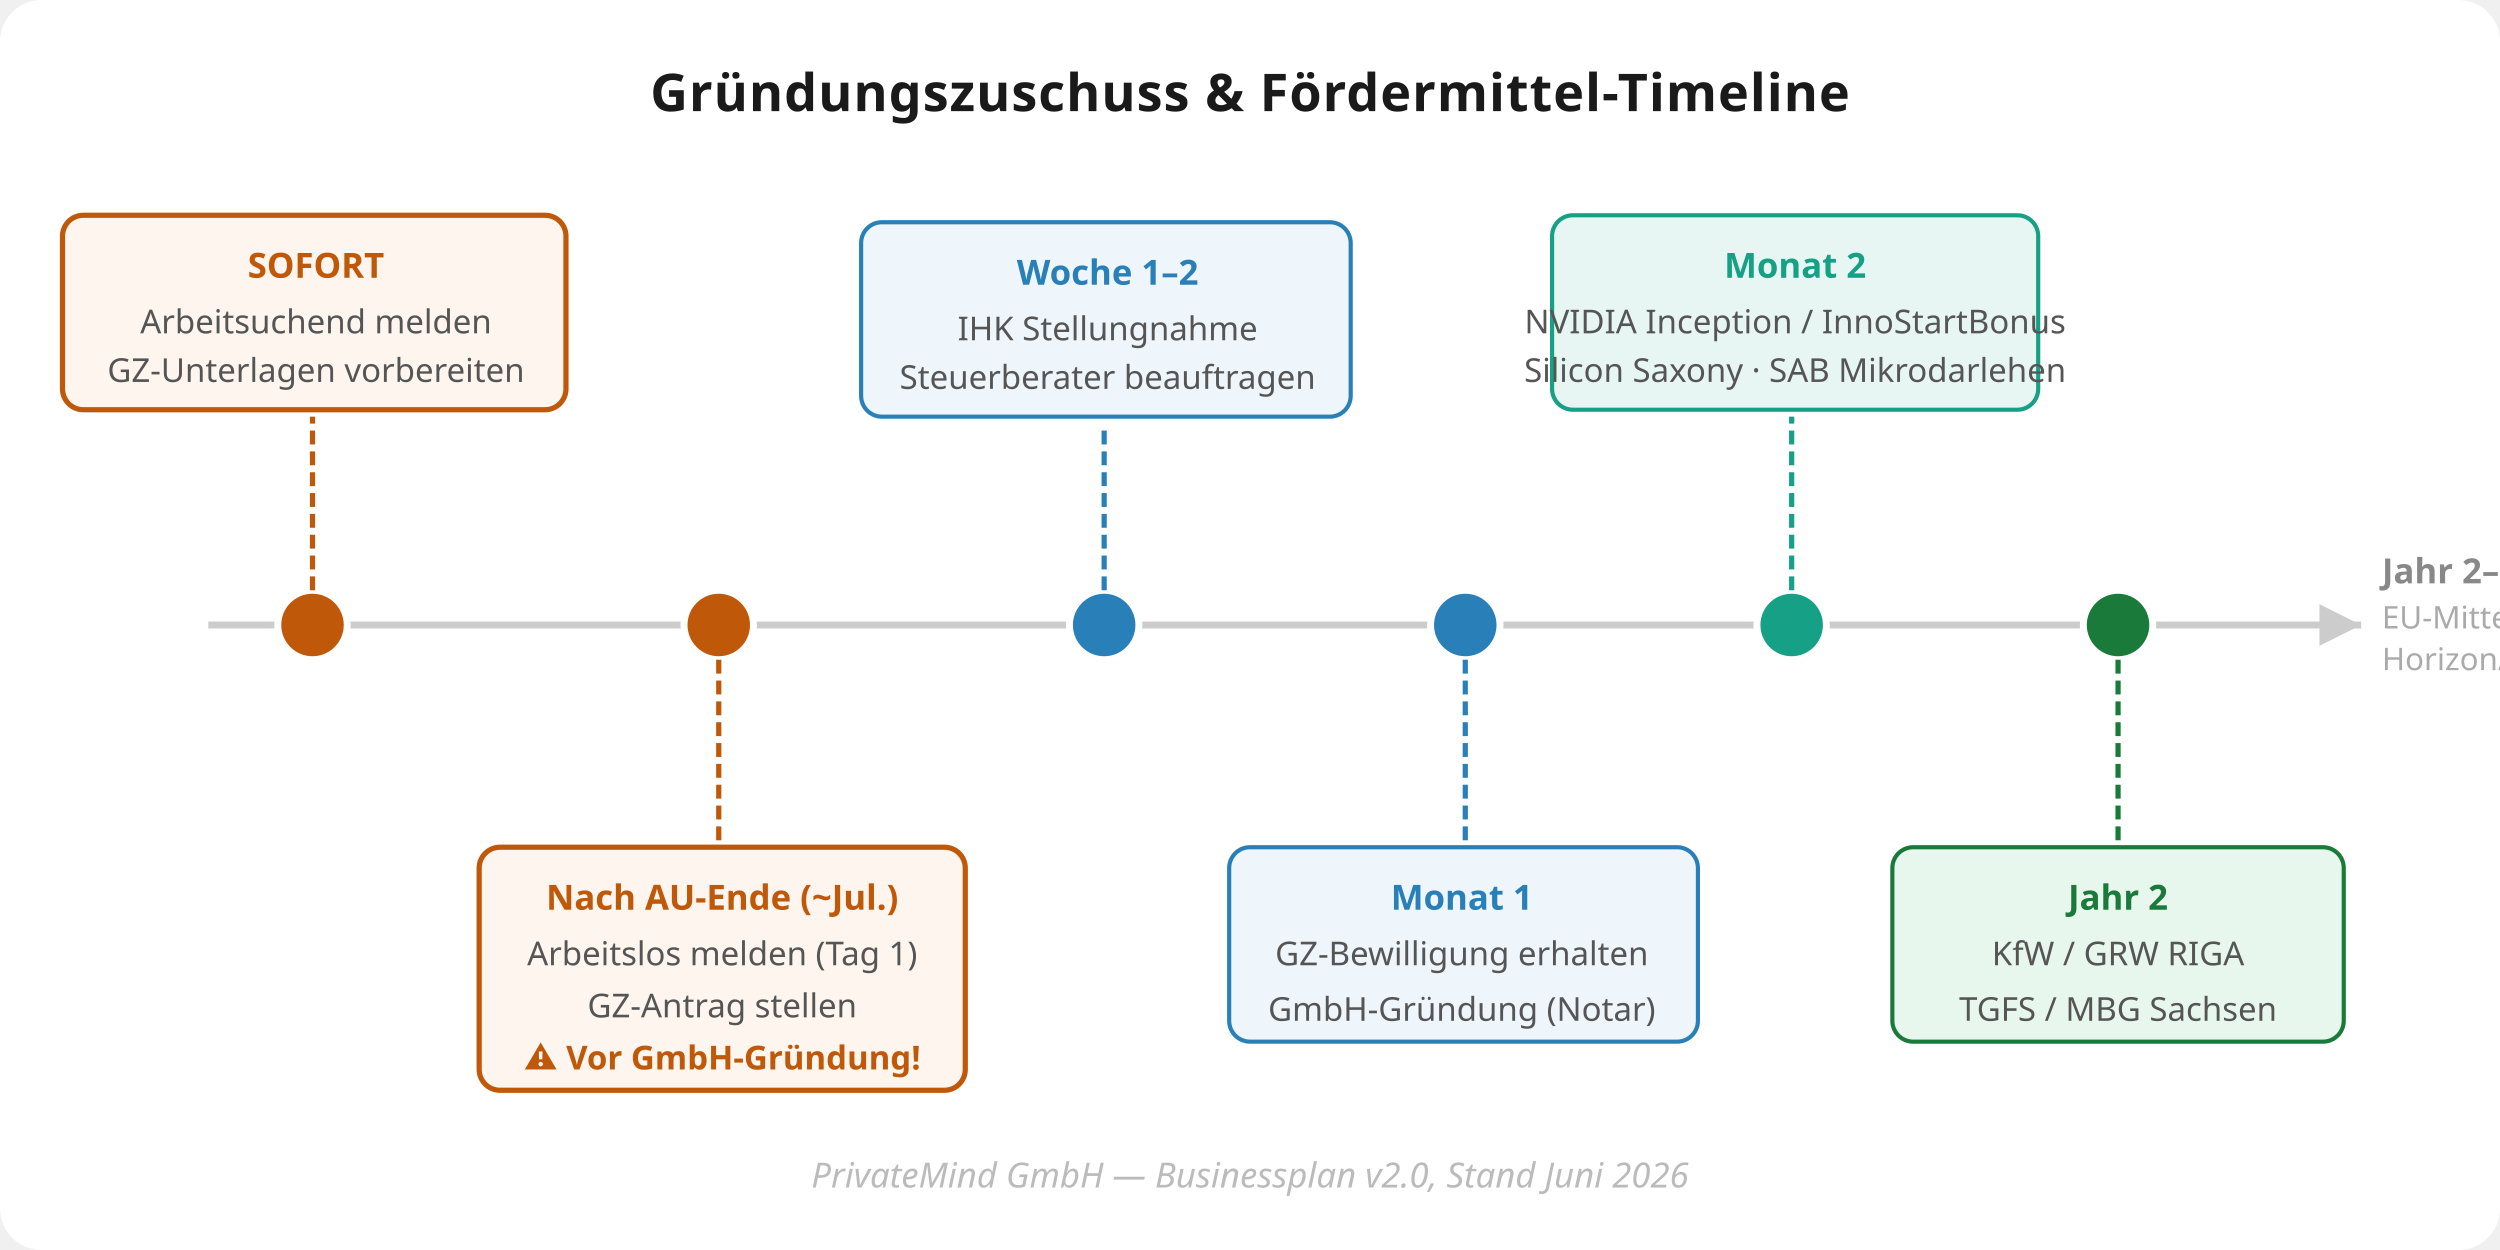
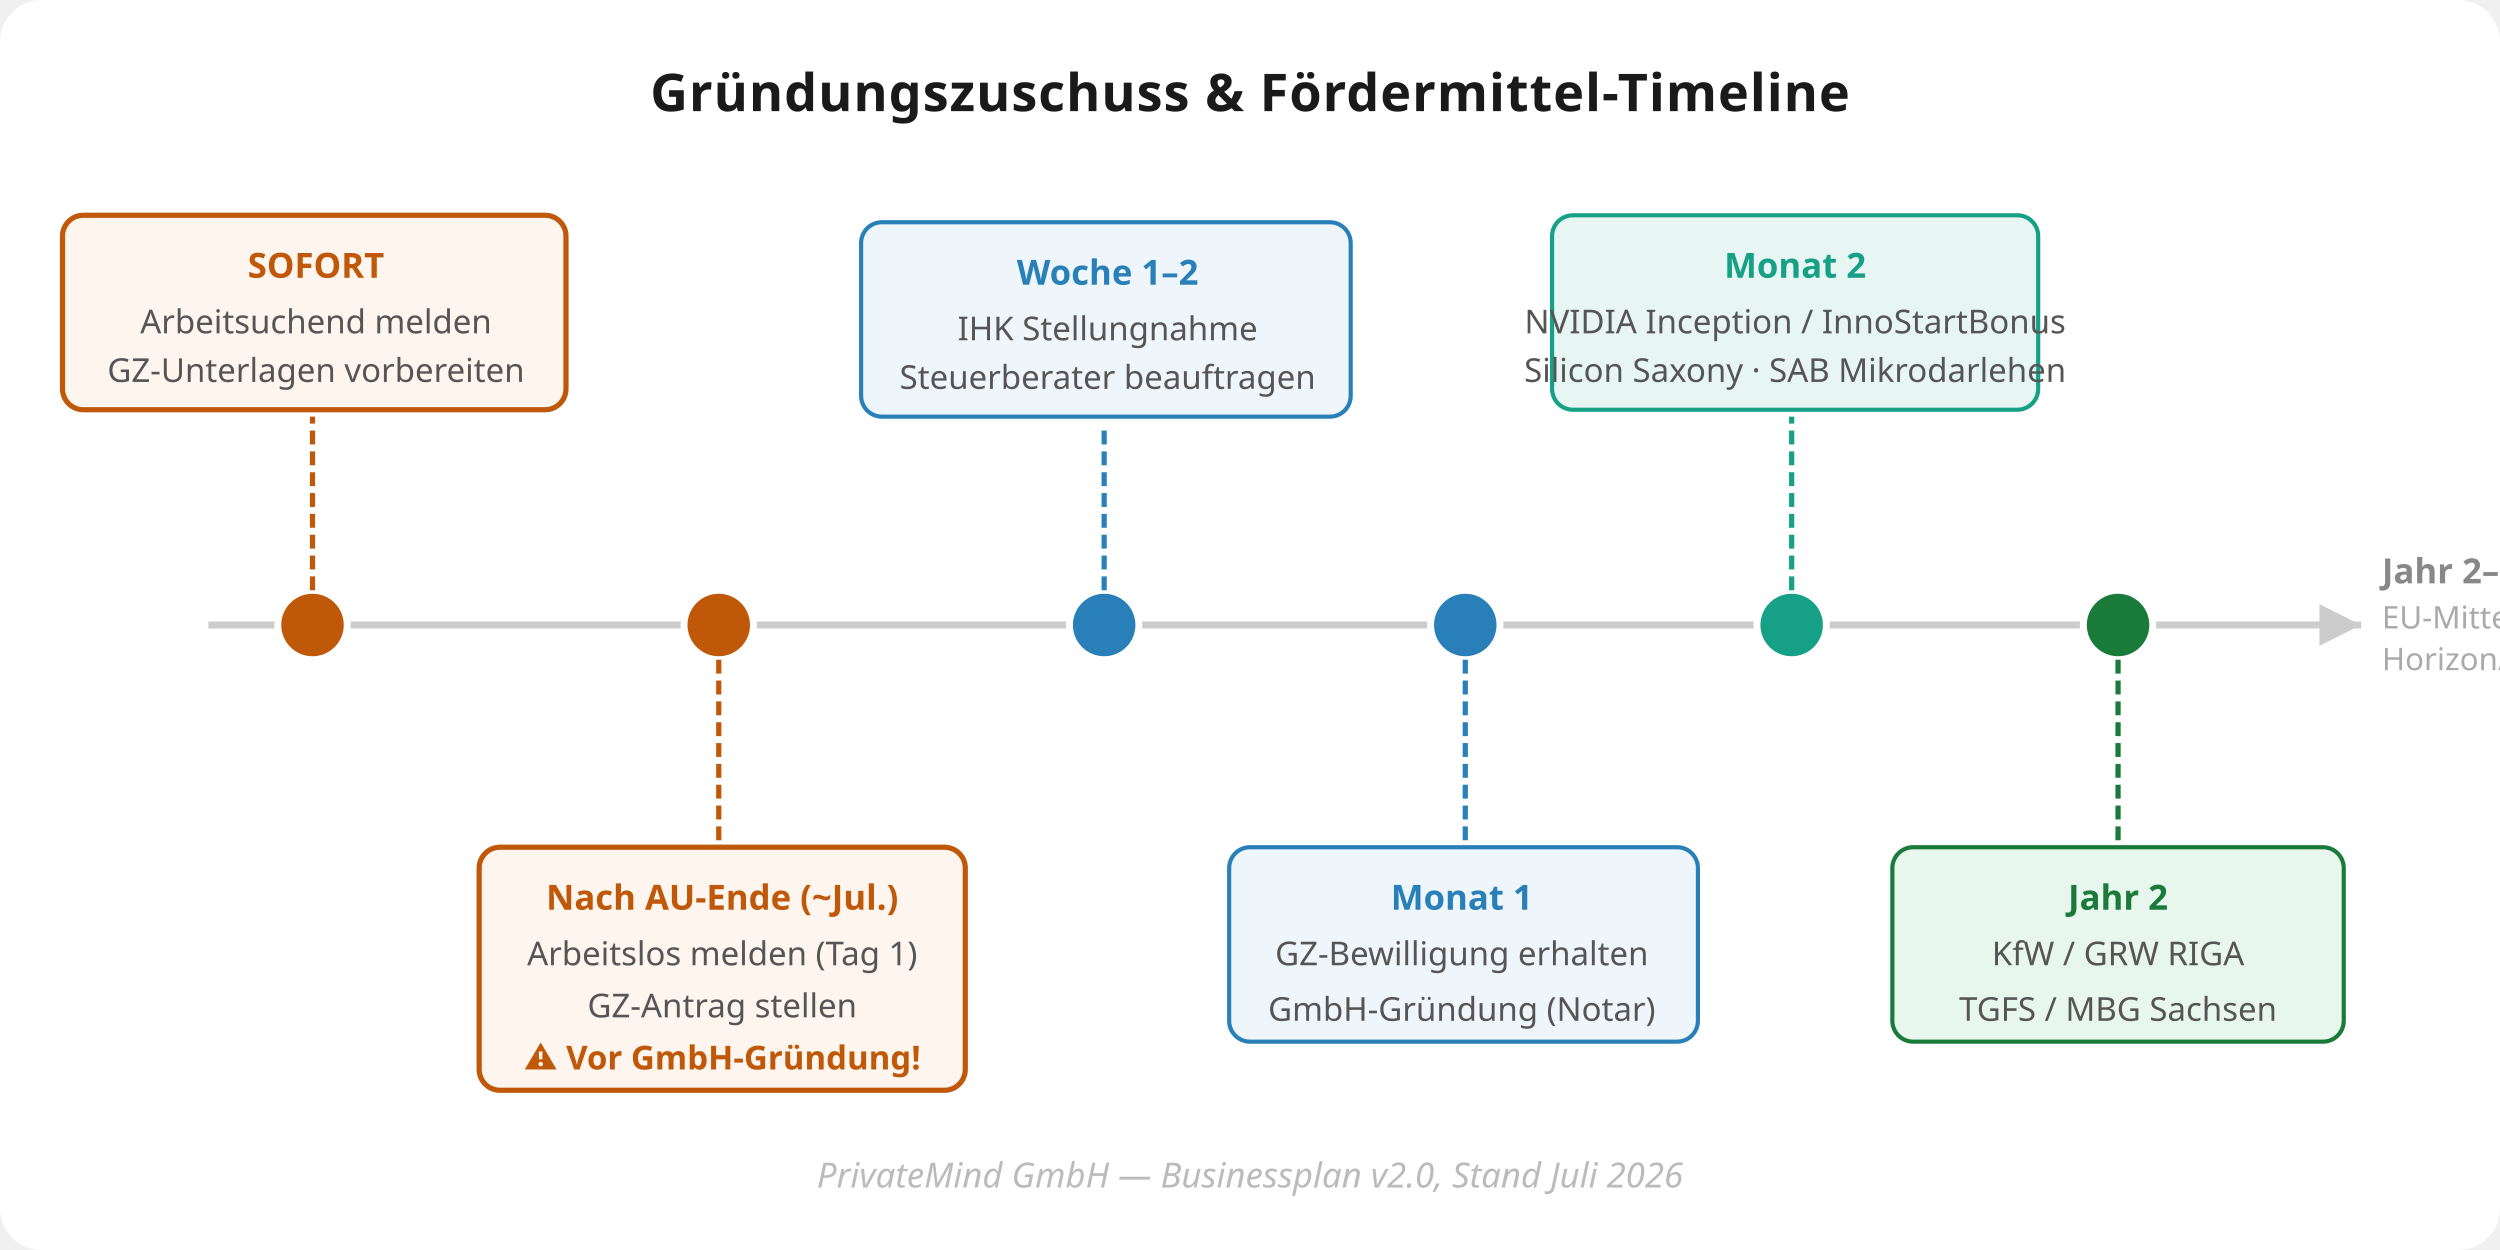
<svg xmlns="http://www.w3.org/2000/svg" width="720" height="360" font-family="'Segoe UI', system-ui, -apple-system, sans-serif">
  <rect width="720" height="360" fill="#ffffff" rx="12" />
  <text x="360" y="32" text-anchor="middle" font-size="15" font-weight="700" fill="#1a1a1a" letter-spacing="0.3">Gründungszuschuss &amp; Fördermittel-Timeline</text>
  <line x1="60" y1="180" x2="680" y2="180" stroke="#cccccc" stroke-width="2" />
  <polygon points="680,180 668,174 668,186" fill="#cccccc" />
  <circle cx="90" cy="180" r="10" fill="#c0580a" stroke="white" stroke-width="2" />
  <line x1="90" y1="170" x2="90" y2="120" stroke="#c0580a" stroke-width="1.5" stroke-dasharray="4,2" />
  <rect x="18" y="62" width="145" height="56" rx="6" fill="#fdf5ee" stroke="#c0580a" stroke-width="1.5" />
  <text x="91" y="80" text-anchor="middle" font-size="10" font-weight="700" fill="#c0580a">SOFORT</text>
  <text x="91" y="96" text-anchor="middle" font-size="9.5" fill="#555">Arbeitsuchend melden</text>
  <text x="91" y="110" text-anchor="middle" font-size="9.5" fill="#555">GZ-Unterlagen vorbereiten</text>
  <circle cx="207" cy="180" r="10" fill="#c0580a" stroke="white" stroke-width="2" />
  <line x1="207" y1="190" x2="207" y2="242" stroke="#c0580a" stroke-width="1.5" stroke-dasharray="4,2" />
  <rect x="138" y="244" width="140" height="70" rx="6" fill="#fdf5ee" stroke="#c0580a" stroke-width="1.5" />
  <text x="208" y="262" text-anchor="middle" font-size="10" font-weight="700" fill="#c0580a">Nach AU-Ende (~Jul.)</text>
  <text x="208" y="278" text-anchor="middle" font-size="9.5" fill="#555">Arbeitslos melden (Tag 1)</text>
  <text x="208" y="293" text-anchor="middle" font-size="9.5" fill="#555">GZ-Antrag stellen</text>
  <text x="208" y="308" text-anchor="middle" font-size="9.5" fill="#c0580a" font-weight="600">⚠ Vor GmbH-Gründung!</text>
  <circle cx="318" cy="180" r="10" fill="#2980b9" stroke="white" stroke-width="2" />
  <line x1="318" y1="170" x2="318" y2="122" stroke="#2980b9" stroke-width="1.5" stroke-dasharray="4,2" />
  <rect x="248" y="64" width="141" height="56" rx="6" fill="#eef5fb" stroke="#2980b9" stroke-width="1.2" />
  <text x="319" y="82" text-anchor="middle" font-size="10" font-weight="700" fill="#2980b9">Woche 1–2</text>
  <text x="319" y="98" text-anchor="middle" font-size="9.5" fill="#555">IHK Stellungnahme</text>
  <text x="319" y="112" text-anchor="middle" font-size="9.5" fill="#555">Steuerberater beauftragen</text>
  <circle cx="422" cy="180" r="10" fill="#2980b9" stroke="white" stroke-width="2" />
  <line x1="422" y1="190" x2="422" y2="242" stroke="#2980b9" stroke-width="1.5" stroke-dasharray="4,2" />
  <rect x="354" y="244" width="135" height="56" rx="6" fill="#eef5fb" stroke="#2980b9" stroke-width="1.2" />
  <text x="421" y="262" text-anchor="middle" font-size="10" font-weight="700" fill="#2980b9">Monat 1</text>
  <text x="421" y="278" text-anchor="middle" font-size="9.5" fill="#555">GZ-Bewilligung erhalten</text>
  <text x="421" y="294" text-anchor="middle" font-size="9.5" fill="#555">GmbH-Gründung (Notar)</text>
  <circle cx="516" cy="180" r="10" fill="#16a085" stroke="white" stroke-width="2" />
  <line x1="516" y1="170" x2="516" y2="120" stroke="#16a085" stroke-width="1.5" stroke-dasharray="4,2" />
  <rect x="447" y="62" width="140" height="56" rx="6" fill="#e8f6f3" stroke="#16a085" stroke-width="1.2" />
  <text x="517" y="80" text-anchor="middle" font-size="10" font-weight="700" fill="#16a085">Monat 2</text>
  <text x="517" y="96" text-anchor="middle" font-size="9.5" fill="#555">NVIDIA Inception / InnoStartBonus</text>
  <text x="517" y="110" text-anchor="middle" font-size="9.5" fill="#555">Silicon Saxony · SAB Mikrodarlehen</text>
  <circle cx="610" cy="180" r="10" fill="#1a7a3a" stroke="white" stroke-width="2" />
  <line x1="610" y1="190" x2="610" y2="244" stroke="#1a7a3a" stroke-width="1.5" stroke-dasharray="4,2" />
  <rect x="545" y="244" width="130" height="56" rx="6" fill="#e8f7ee" stroke="#1a7a3a" stroke-width="1.2" />
  <text x="610" y="262" text-anchor="middle" font-size="10" font-weight="700" fill="#1a7a3a">Jahr 2</text>
  <text x="610" y="278" text-anchor="middle" font-size="9.5" fill="#555">KfW / GRW RIGA</text>
  <text x="610" y="294" text-anchor="middle" font-size="9.5" fill="#555">TGFS / MBG Sachsen</text>
  <text x="686" y="168" font-size="10" font-weight="600" fill="#888">Jahr 2–3</text>
  <text x="686" y="181" font-size="9" fill="#aaa">EU-Mittel</text>
  <text x="686" y="193" font-size="9" fill="#aaa">Horizon/EIC</text>
-   <text x="360" y="342" text-anchor="middle" font-size="10" fill="#bbb" font-style="italic">PrivateMind GmbH — Businessplan v2.0, Stand Juni 2026</text>
+   <text x="360" y="342" text-anchor="middle" font-size="10" fill="#bbb" font-style="italic">PrivateMind GmbH — Businessplan v2.0, Stand Juli 2026</text>
</svg>
